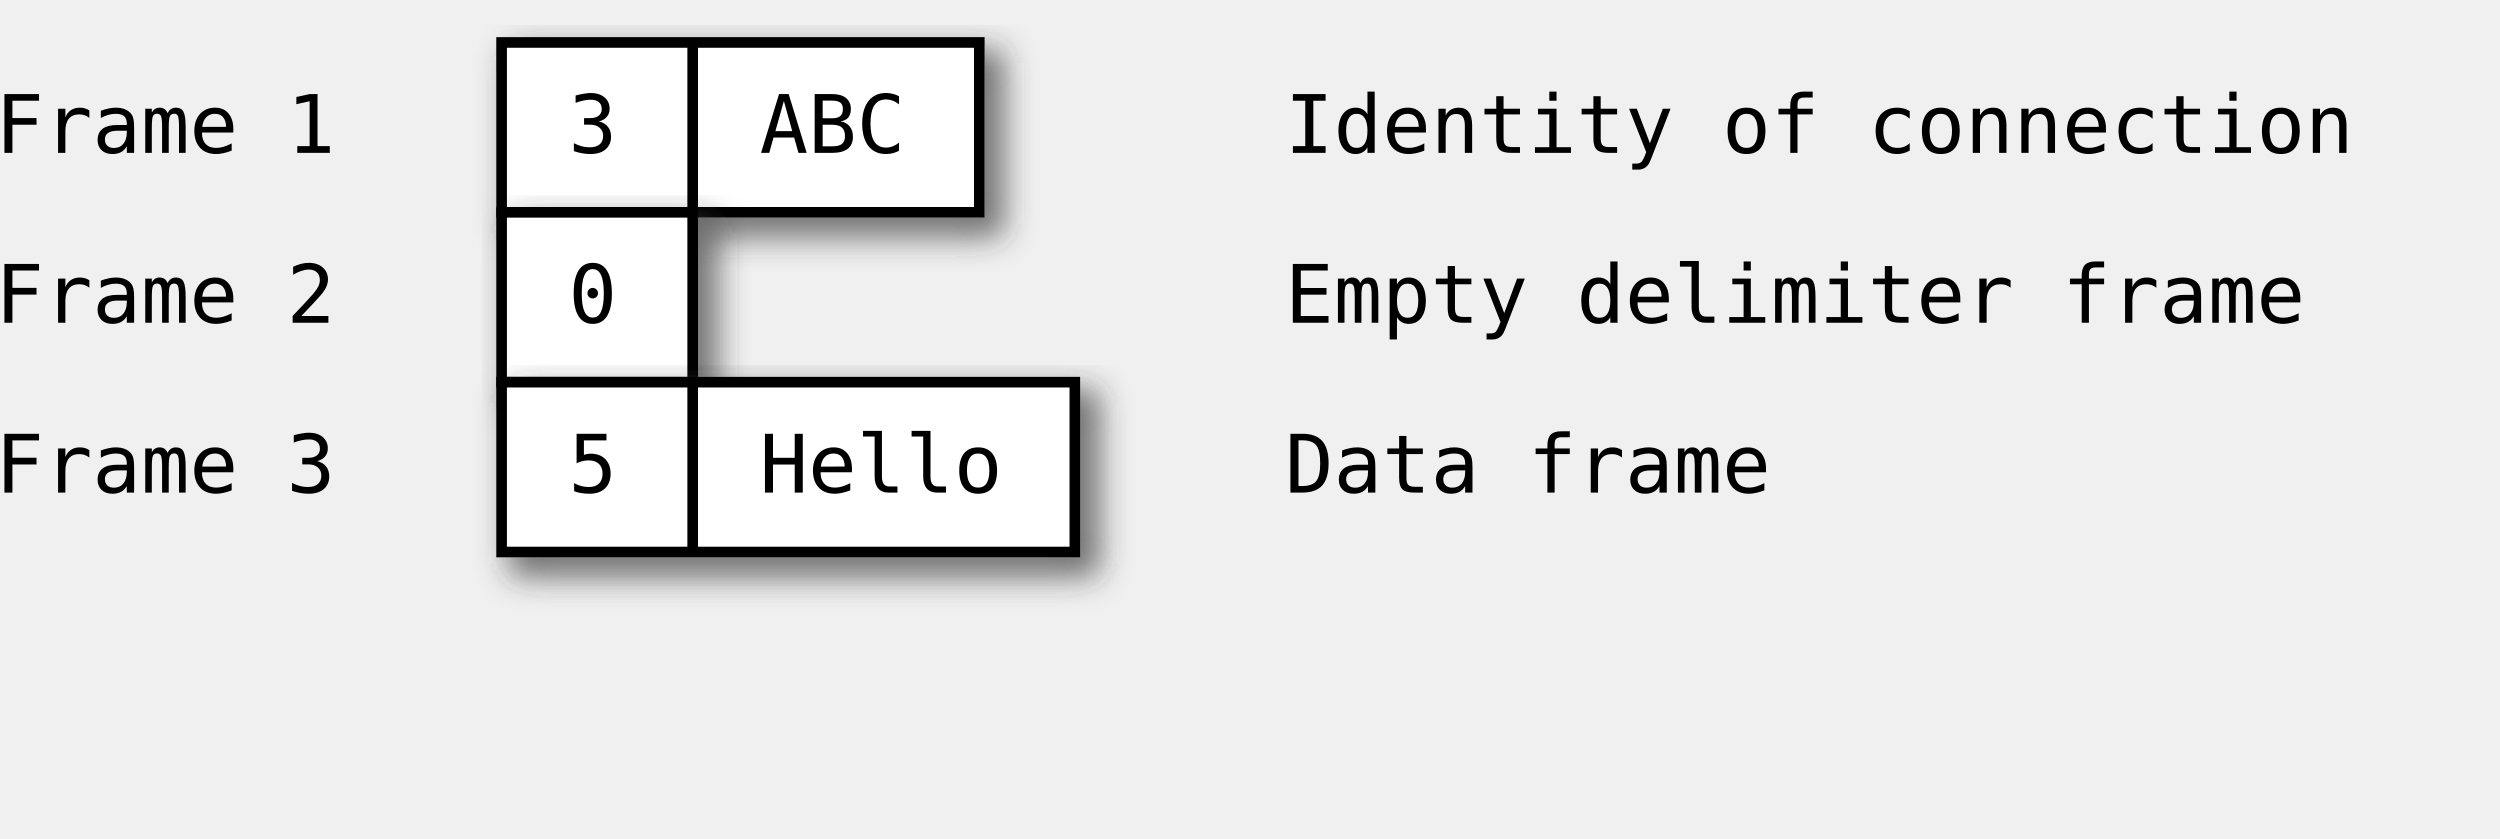
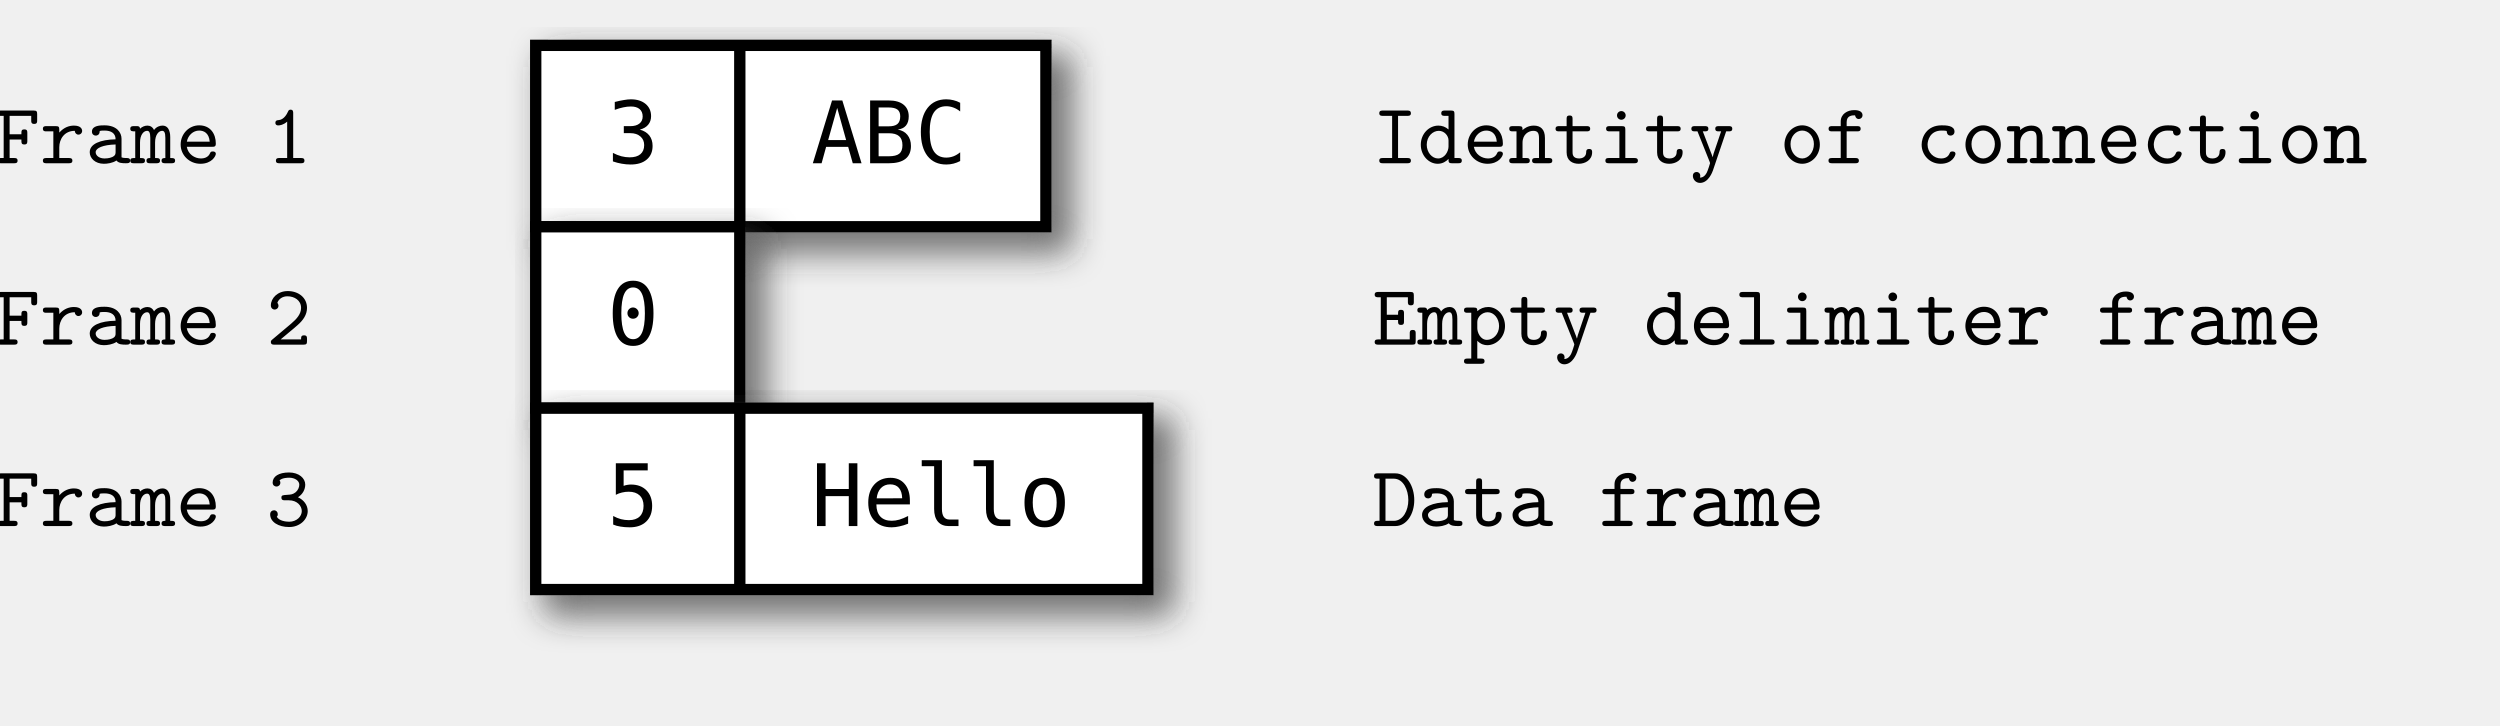
- <svg xmlns="http://www.w3.org/2000/svg" width="471px" height="158px" version="1.1">
+ <svg xmlns="http://www.w3.org/2000/svg" width="441px" height="128px" version="1.1">
  <defs>
    <filter id="dsFilter" width="150%" height="150%">
      <feOffset result="offOut" in="SourceGraphic" dx="3" dy="3" />
      <feColorMatrix result="matrixOut" in="offOut" type="matrix" values="0.2 0 0 0 0 0 0.2 0 0 0 0 0 0.2 0 0 0 0 0 1 0" />
      <feGaussianBlur result="blurOut" in="matrixOut" stdDeviation="3" />
      <feBlend in="SourceGraphic" in2="blurOut" mode="normal" />
    </filter>
    <marker id="iPointer" viewBox="0 0 10 10" refX="5" refY="5" markerUnits="strokeWidth" markerWidth="8" markerHeight="7" orient="auto">
      <path d="M 10 0 L 10 10 L 0 5 z" />
    </marker>
    <marker id="Pointer" viewBox="0 0 10 10" refX="5" refY="5" markerUnits="strokeWidth" markerWidth="8" markerHeight="7" orient="auto">
      <path d="M 0 0 L 10 5 L 0 10 z" />
    </marker>
  </defs>
  <g id="boxes" stroke="black" stroke-width="2" fill="none">
    <g id="group0">
      <path id="path0" filter="url(#dsFilter)" fill="#fff" d="M 94.5 8 L 184.5 8 L 184.5 40 L 130.5 40 L 94.5 40 Z" />
      <text x="107.1" y="28.8" id="text0" fill="#000" stroke="none" style="font-family:Consolas,Monaco,Anonymous Pro,Anonymous,Bitstream Sans Mono,monospace;font-size:15.2px">3</text>
      <text x="143.1" y="28.8" id="text0" fill="#000" stroke="none" style="font-family:Consolas,Monaco,Anonymous Pro,Anonymous,Bitstream Sans Mono,monospace;font-size:15.2px">ABC </text>
    </g>
    <g id="group3">
      <path id="path3" filter="url(#dsFilter)" fill="#fff" d="M 94.5 40 L 130.5 40 L 130.5 72 L 94.5 72 Z" />
      <text x="107.1" y="60.8" id="text3" fill="#000" stroke="none" style="font-family:Consolas,Monaco,Anonymous Pro,Anonymous,Bitstream Sans Mono,monospace;font-size:15.2px">0</text>
    </g>
    <g id="group6">
      <path id="path6" filter="url(#dsFilter)" fill="#fff" d="M 94.5 72 L 130.5 72 L 202.5 72 L 202.5 104 L 94.5 104 Z" />
      <text x="107.1" y="92.8" id="text6" fill="#000" stroke="none" style="font-family:Consolas,Monaco,Anonymous Pro,Anonymous,Bitstream Sans Mono,monospace;font-size:15.2px">5</text>
      <text x="143.1" y="92.8" id="text6" fill="#000" stroke="none" style="font-family:Consolas,Monaco,Anonymous Pro,Anonymous,Bitstream Sans Mono,monospace;font-size:15.2px">Hello </text>
    </g>
  </g>
  <g id="lines" stroke="black" stroke-width="2" fill="none">
    <g id="group124">
      <path id="path124" d="M 130.5 8 L 130.5 40 " />
    </g>
    <g id="group129">
      <path id="path129" d="M 130.5 72 L 130.5 104 " />
    </g>
  </g>
-   <g id="text" fill="black" style="font-family:Consolas,Monaco,Anonymous Pro,Anonymous,Bitstream Sans Mono,monospace;font-size:15.2px">
+   <g id="text" fill="black" style="font-family:LMMono10,monospace;font-size:15.2px">
    <text x="-0.9" y="28.8" id="text0" fill="#000">Frame 1 </text>
    <text x="242.1" y="28.8" id="text3" fill="#000">Identity of connection</text>
    <text x="-0.9" y="60.8" id="text4" fill="#000">Frame 2 </text>
    <text x="242.1" y="60.8" id="text6" fill="#000">Empty delimiter frame</text>
    <text x="-0.9" y="92.8" id="text7" fill="#000">Frame 3 </text>
    <text x="242.1" y="92.8" id="text10" fill="#000">Data frame</text>
  </g>
</svg>
